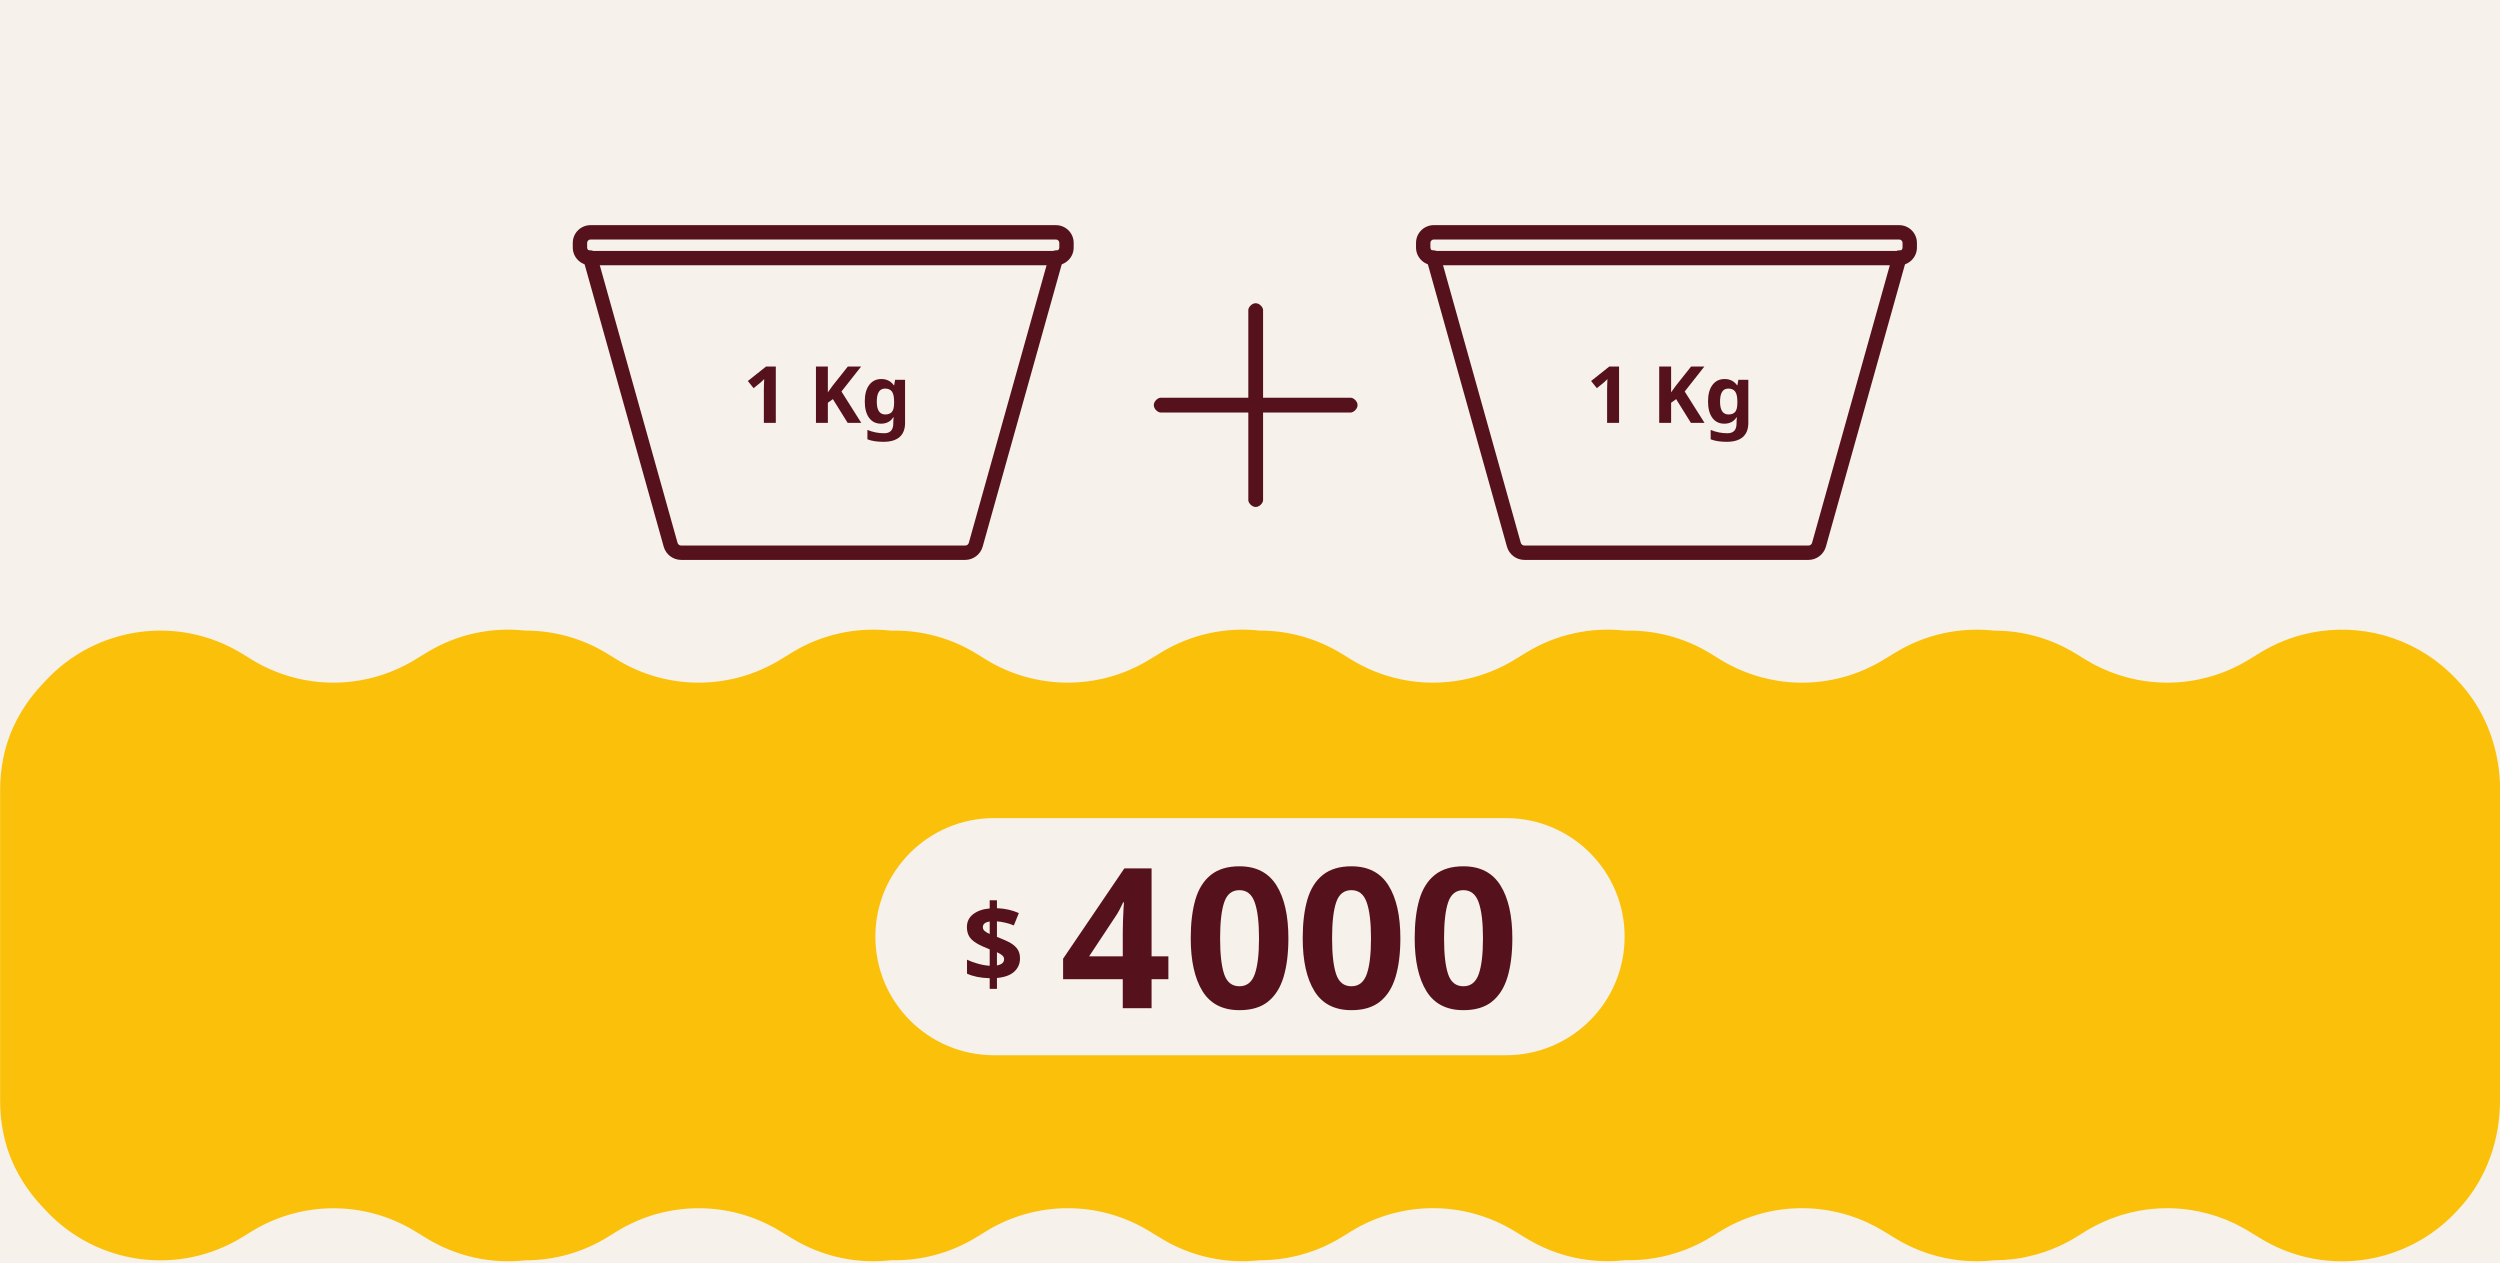
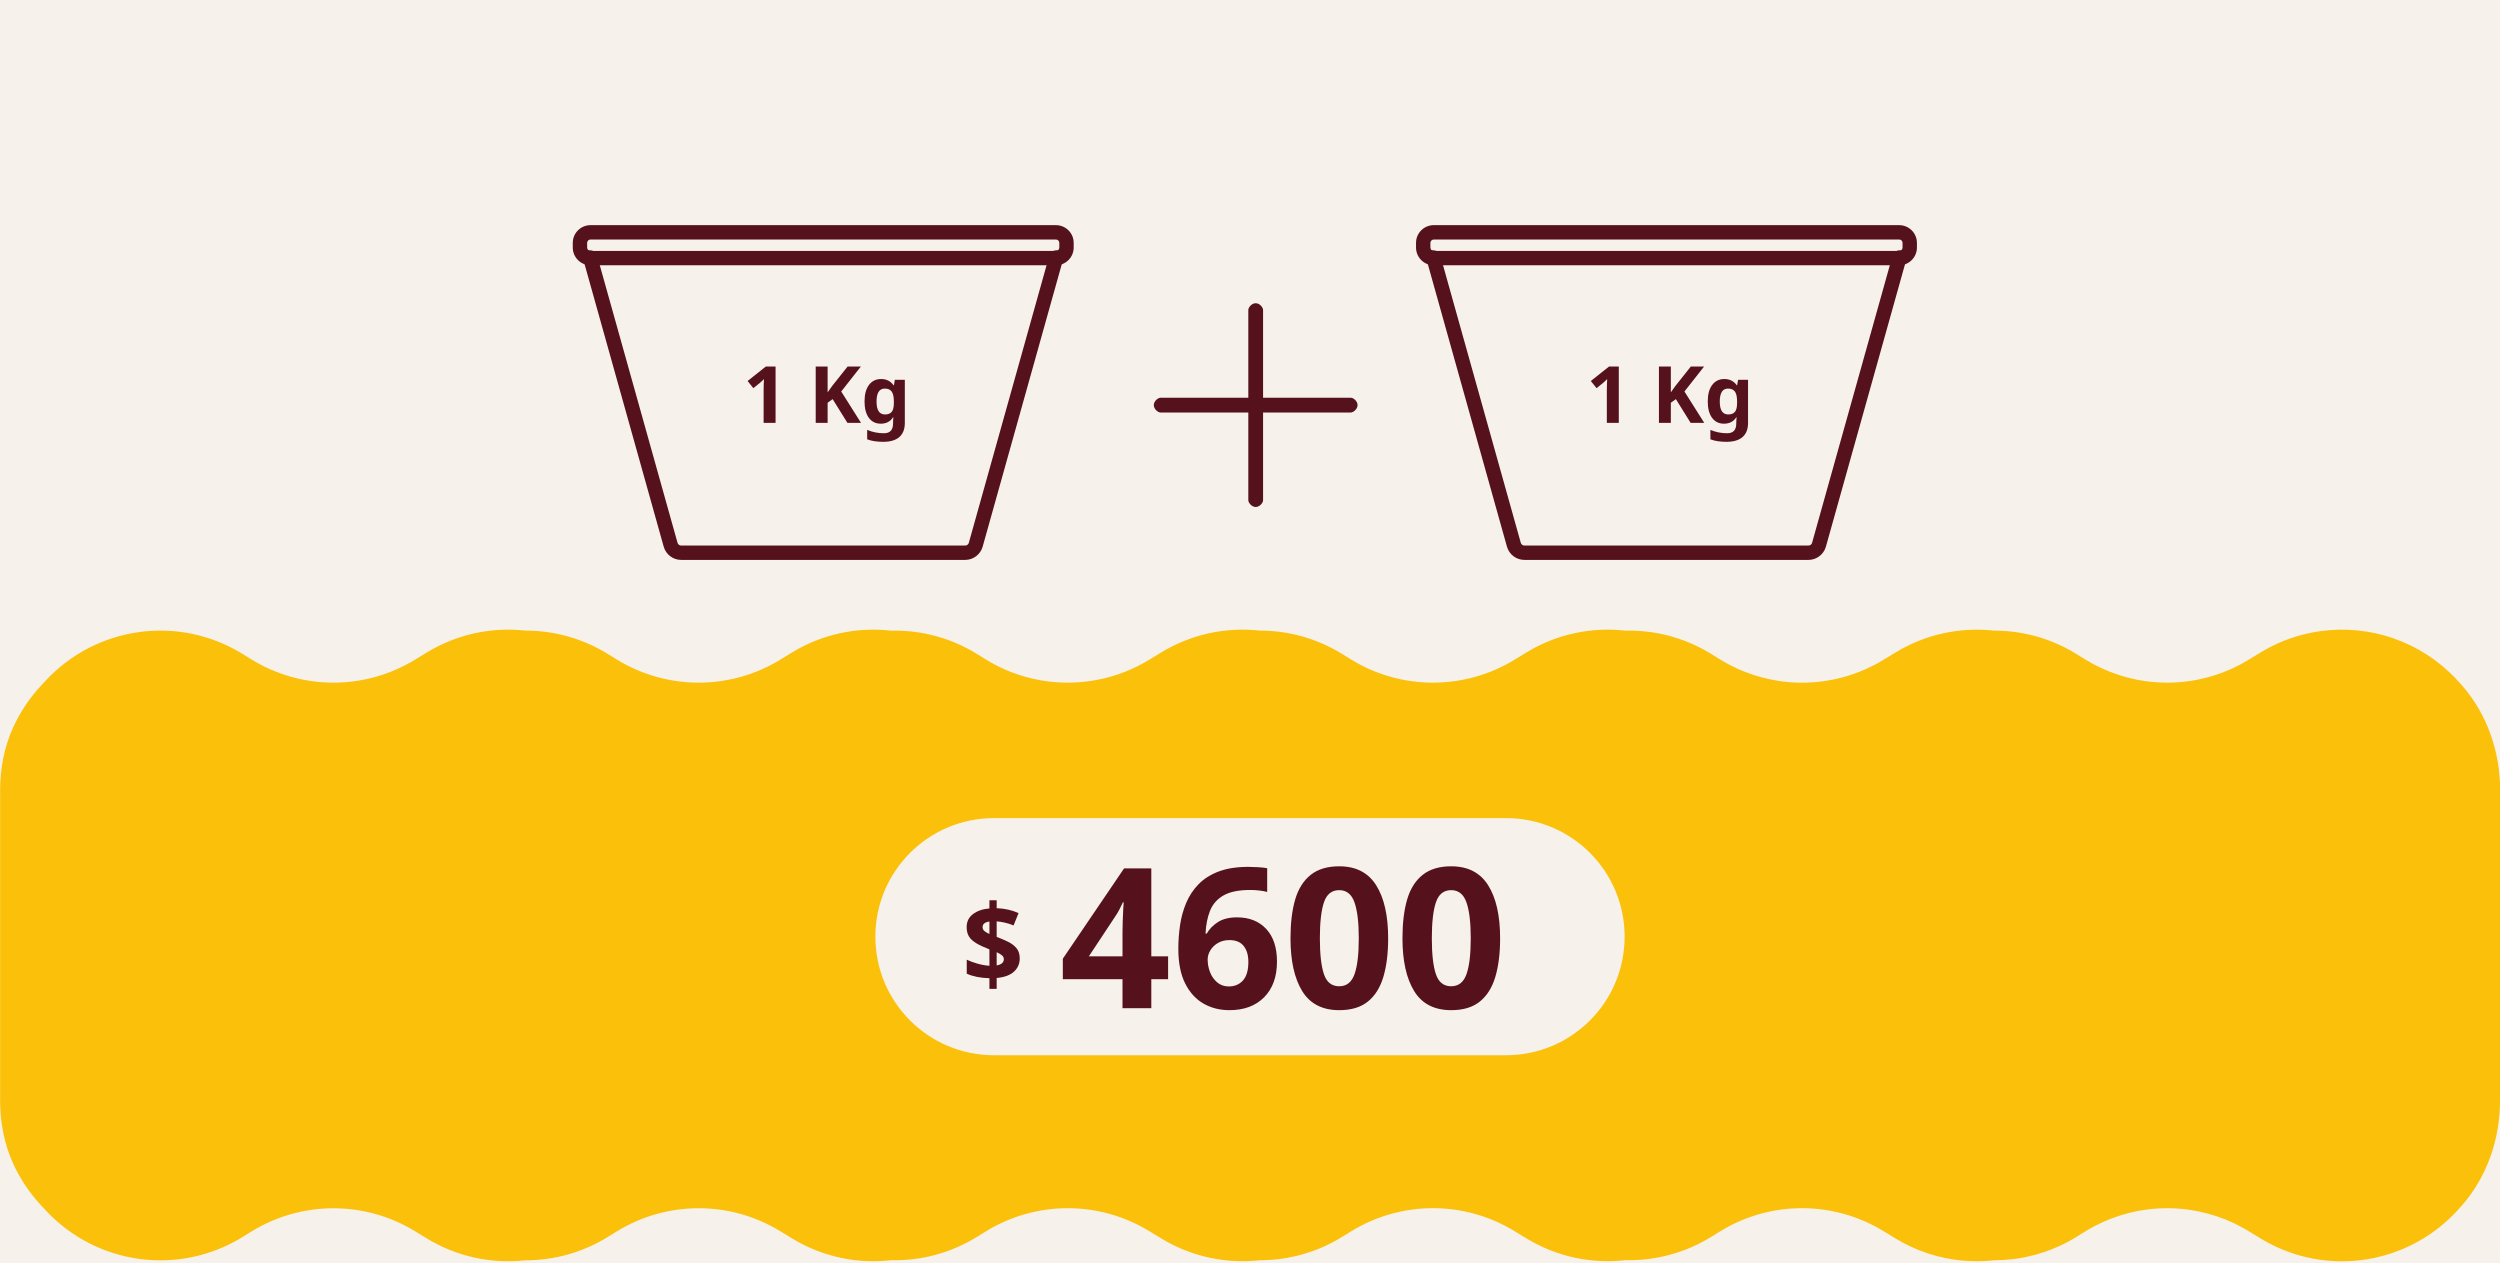
<svg xmlns="http://www.w3.org/2000/svg" id="Capa_1" data-name="Capa 1" viewBox="0 0 830 419.32">
  <defs>
    <style>
      .cls-1 {
        font-size: 64.99px;
      }

-       .cls-1, .cls-2 {
-         font-family: MADETOMMY-Bold, 'MADE TOMMY';
+       .cls-1, .cls-2, .cls-3 {
+         font-weight: 700;
      }

      .cls-1, .cls-2, .cls-3, .cls-4 {
        fill: #55121c;
      }

-       .cls-1, .cls-2, .cls-4 {
-         font-weight: 700;
+       .cls-1, .cls-3 {
+         font-family: MADETOMMY-Bold, 'MADE TOMMY';
      }

      .cls-5 {
        fill: #f6f1ea;
      }

      .cls-6 {
        fill: #fbc009;
      }

-       .cls-7 {
-         letter-spacing: 0em;
-       }
- 
      .cls-2 {
-         font-size: 35.98px;
-       }
- 
-       .cls-4 {
        font-family: PPWoodland-Bold, 'PP Woodland';
        font-size: 26.2px;
      }
+ 
+       .cls-3 {
+         font-size: 35.98px;
+       }
    </style>
  </defs>
-   <rect class="cls-5" x="0" width="830" height="419.32" />
+   <rect class="cls-5" x="0" y="0" width="830" height="419.32" />
  <path class="cls-6" d="M830,262.33v103.15c0,12.72-4.3,25.18-12.64,34.74-.43,.49-.87,.98-1.33,1.47l-.62,.66c-13.35,14.19-33.05,19.44-51.09,14.69-.16-.04-.33-.08-.49-.13-.37-.1-.74-.21-1.1-.32-.23-.07-.46-.14-.68-.21-.33-.1-.65-.2-.98-.31-.29-.1-.58-.2-.87-.3-.27-.1-.54-.19-.8-.29-.56-.21-1.12-.43-1.68-.66,0,0,0,0,0,0-2.49-1.03-4.93-2.27-7.29-3.71l-3.82-2.33c-.52-.32-1.04-.63-1.57-.92-.8-.45-1.59-.87-2.4-1.28-.27-.13-.54-.27-.81-.4-.82-.39-1.64-.75-2.47-1.1-.28-.11-.55-.22-.83-.34-3.61-1.42-7.34-2.42-11.12-3.01-4.97-.77-10.02-.8-14.99-.12-.88,.12-1.76,.27-2.64,.43-.29,.06-.58,.12-.88,.18-.58,.12-1.17,.25-1.75,.4-.87,.21-1.73,.45-2.6,.71-.36,.11-.71,.22-1.07,.34-.43,.14-.85,.28-1.27,.43-.15,.05-.3,.1-.45,.16-.49,.18-.98,.37-1.46,.56-.56,.22-1.12,.46-1.67,.7-2.22,.98-4.38,2.11-6.48,3.41l-2.71,1.68c-1.95,1.21-3.96,2.28-6.01,3.2-1.56,.7-3.15,1.33-4.75,1.87-1.99,.67-4.02,1.22-6.05,1.64-.37,.08-.74,.15-1.11,.22-.44,.08-.88,.15-1.32,.22-.15,.03-.29,.05-.43,.07-.51,.08-1.01,.14-1.53,.21-2.07,.24-4.15,.37-6.22,.37-.96,.11-1.93,.18-2.9,.24-2.97,.16-5.97,.07-8.94-.28,0,0,0,0,0,0-1.44-.18-2.89-.41-4.33-.7-.86-.18-1.73-.38-2.59-.6-.86-.22-1.71-.47-2.55-.74-2.36-.74-4.68-1.66-6.95-2.75-.73-.35-1.44-.72-2.16-1.1h0c-.8-.44-1.6-.9-2.39-1.38l-3.82-2.33c-.78-.48-1.57-.93-2.37-1.36-.27-.14-.53-.28-.8-.43-.8-.42-1.62-.81-2.43-1.19-.28-.12-.55-.25-.83-.37-.82-.36-1.66-.69-2.49-1.01-3.07-1.15-6.22-1.99-9.42-2.54-.58-.1-1.16-.19-1.74-.27-2.33-.32-4.68-.48-7.03-.48-.29,0-.59,0-.88,0-.26,0-.52,0-.77,.02-.71,.02-1.43,.06-2.14,.11-.21,.02-.43,.03-.64,.05-.59,.05-1.18,.11-1.77,.18-.32,.03-.63,.08-.95,.12-.55,.08-1.1,.16-1.66,.26-.6,.1-1.2,.22-1.8,.34-5.84,1.22-11.51,3.46-16.76,6.71l-2.71,1.68c-8.83,5.47-18.75,8-28.55,7.78-11.19,1.28-22.8-1.06-32.98-7.29l-3.82-2.33c-16.75-10.24-37.78-10.18-54.48,.17l-2.71,1.68c-8.49,5.26-17.99,7.81-27.42,7.8-11.13,1.23-22.68-1.11-32.82-7.31l-3.82-2.33c-16.75-10.24-37.78-10.18-54.48,.17l-2.71,1.68c-8.83,5.47-18.75,8-28.55,7.78-11.19,1.28-22.8-1.06-32.98-7.29l-3.82-2.33c-16.75-10.24-37.78-10.18-54.48,.17l-2.71,1.68c-8.49,5.26-17.99,7.81-27.42,7.8-11.14,1.23-22.69-1.11-32.82-7.31l-3.82-2.33c-16.75-10.24-37.78-10.18-54.48,.17l-2.71,1.68c-21.13,13.1-48.52,9.41-65.47-8.83l-1.48-1.59c-3.88-4.17-6.95-8.8-9.22-13.72-3.04-6.58-4.41-13.81-4.41-21.07v-103.05c0-7.26,1.38-14.49,4.41-21.07,2.27-4.91,5.34-9.55,9.22-13.72l1.48-1.59c16.96-18.23,44.34-21.92,65.47-8.83l2.71,1.68c16.69,10.34,37.72,10.41,54.48,.16l3.82-2.33c10.13-6.19,21.68-8.54,32.82-7.31,9.43-.01,18.92,2.54,27.42,7.8l2.71,1.68c16.69,10.34,37.72,10.41,54.48,.17l3.82-2.34c10.18-6.23,21.8-8.56,32.98-7.29,9.8-.23,19.72,2.3,28.55,7.78l2.71,1.68c16.69,10.34,37.72,10.41,54.48,.16l3.82-2.33c10.14-6.19,21.68-8.54,32.82-7.31,9.43-.01,18.93,2.54,27.42,7.8l2.71,1.68c16.69,10.34,37.72,10.41,54.48,.17l3.82-2.34c10.18-6.23,21.8-8.56,32.98-7.29,9.8-.23,19.72,2.3,28.55,7.78l2.71,1.68c5.13,3.18,10.67,5.39,16.37,6.62,.91,.2,1.82,.37,2.73,.52,.25,.04,.49,.08,.74,.12,.44,.06,.88,.12,1.32,.18,.46,.06,.92,.1,1.38,.15,.23,.03,.46,.04,.69,.06,.23,.02,.46,.04,.69,.05,.61,.04,1.23,.07,1.84,.09,.24,0,.49,.01,.73,.02,.29,0,.58,0,.87,0,9.39,0,18.79-2.54,27.12-7.64l3.82-2.33c10.14-6.19,21.68-8.54,32.82-7.31,2.37,0,4.75,.15,7.12,.48,.58,.08,1.17,.17,1.75,.27,.58,.1,1.17,.21,1.75,.33,3.49,.72,6.93,1.81,10.27,3.28,.55,.24,1.11,.5,1.66,.77,.55,.27,1.1,.54,1.64,.83,1.09,.57,2.16,1.19,3.22,1.84l2.71,1.68c.79,.49,1.58,.95,2.39,1.39,.27,.15,.54,.29,.8,.43,.81,.43,1.63,.83,2.46,1.21,3.59,1.65,7.31,2.87,11.1,3.67,.54,.11,1.08,.21,1.62,.31,5.3,.93,10.7,1.04,16.02,.31,.58-.08,1.17-.17,1.75-.27,3.19-.55,6.35-1.4,9.41-2.54,.83-.31,1.67-.65,2.49-1.01,.28-.12,.55-.25,.83-.37,.82-.37,1.63-.77,2.43-1.19,.27-.14,.54-.28,.8-.43,.8-.43,1.59-.89,2.37-1.36l3.82-2.34c1.31-.8,2.65-1.54,4.01-2.21,.54-.27,1.09-.53,1.64-.78,.55-.25,1.1-.49,1.65-.71,.28-.12,.55-.23,.84-.34,.55-.21,1.11-.43,1.67-.62h0c.53-.19,1.05-.36,1.58-.53,.25-.08,.49-.15,.74-.23,.28-.08,.55-.16,.83-.24,.3-.09,.6-.17,.91-.25,.2-.05,.4-.1,.6-.15,1.78-.45,3.57-.8,5.38-1.05,.01,0,.02,0,.04,0,16.31-2.29,33.23,3.26,45.12,15.89l.62,.66c.46,.48,.9,.97,1.33,1.47,8.34,9.55,12.64,22.02,12.64,34.74Z" />
  <rect class="cls-5" x="290.62" y="271.61" width="248.76" height="78.73" rx="39.37" ry="39.37" />
  <g>
-     <text class="cls-2" transform="translate(319.47 326.21)">
+     <text class="cls-3" transform="translate(319.38 326.21)">
      <tspan x="0" y="0">$</tspan>
    </text>
-     <text class="cls-1" transform="translate(351.84 334.72)">
-       <tspan class="cls-7" x="0" y="0">4</tspan>
-       <tspan x="41.14" y="0">000</tspan>
+     <text class="cls-1" transform="translate(351.75 334.72)">
+       <tspan x="0" y="0">4600</tspan>
    </text>
  </g>
  <g>
    <g>
      <g>
        <g>
-           <path class="cls-3" d="M320.47,185.89h-94.33c-2.68,0-5.06-1.8-5.79-4.39l-26.71-95.36c-.36-1.27,.38-2.58,1.65-2.94,1.26-.35,2.58,.38,2.94,1.65l26.71,95.36c.15,.53,.64,.91,1.19,.91h94.33c.55,0,1.05-.37,1.19-.91l26.71-95.36c.36-1.27,1.69-2,2.94-1.65,1.27,.35,2.01,1.67,1.65,2.94l-26.71,95.36c-.73,2.58-3.11,4.39-5.79,4.39Z" />
-           <path class="cls-3" d="M350.58,88.07H196.04c-3.24,0-5.88-2.64-5.88-5.88v-1.56c0-3.24,2.64-5.88,5.88-5.88h154.54c3.24,0,5.88,2.64,5.88,5.88v1.56c0,3.24-2.64,5.88-5.88,5.88Zm-154.54-8.55c-.61,0-1.11,.5-1.11,1.11v1.56c0,.61,.5,1.11,1.11,1.11h154.54c.61,0,1.11-.5,1.11-1.11v-1.56c0-.61-.5-1.11-1.11-1.11H196.04Z" />
+           <path class="cls-4" d="M320.47,185.89h-94.33c-2.68,0-5.06-1.8-5.79-4.39l-26.71-95.36c-.36-1.27,.38-2.58,1.65-2.94,1.26-.35,2.58,.38,2.94,1.65l26.71,95.36c.15,.53,.64,.91,1.19,.91h94.33c.55,0,1.05-.37,1.19-.91l26.71-95.36c.36-1.27,1.69-2,2.94-1.65,1.27,.35,2.01,1.67,1.65,2.94l-26.71,95.36c-.73,2.58-3.11,4.39-5.79,4.39Z" />
+           <path class="cls-4" d="M350.58,88.07H196.04c-3.24,0-5.88-2.64-5.88-5.88v-1.56c0-3.24,2.64-5.88,5.88-5.88h154.54c3.24,0,5.88,2.64,5.88,5.88v1.56c0,3.24-2.64,5.88-5.88,5.88Zm-154.54-8.55c-.61,0-1.11,.5-1.11,1.11v1.56c0,.61,.5,1.11,1.11,1.11h154.54c.61,0,1.11-.5,1.11-1.11v-1.56c0-.61-.5-1.11-1.11-1.11H196.04Z" />
        </g>
        <g>
-           <path class="cls-3" d="M600.43,185.89h-94.33c-2.68,0-5.06-1.8-5.79-4.39l-26.71-95.36c-.36-1.27,.38-2.58,1.65-2.94,1.26-.35,2.58,.38,2.94,1.65l26.71,95.36c.15,.53,.64,.91,1.19,.91h94.33c.55,0,1.05-.37,1.19-.91l26.71-95.36c.36-1.27,1.69-2,2.94-1.65,1.27,.35,2.01,1.67,1.65,2.94l-26.71,95.36c-.73,2.58-3.11,4.39-5.79,4.39Z" />
-           <path class="cls-3" d="M630.54,88.07h-154.54c-3.24,0-5.88-2.64-5.88-5.88v-1.56c0-3.24,2.64-5.88,5.88-5.88h154.54c3.24,0,5.88,2.64,5.88,5.88v1.56c0,3.24-2.64,5.88-5.88,5.88Zm-154.54-8.55c-.61,0-1.11,.5-1.11,1.11v1.56c0,.61,.5,1.11,1.11,1.11h154.54c.61,0,1.11-.5,1.11-1.11v-1.56c0-.61-.5-1.11-1.11-1.11h-154.54Z" />
+           <path class="cls-4" d="M600.43,185.89h-94.33c-2.68,0-5.06-1.8-5.79-4.39l-26.71-95.36c-.36-1.27,.38-2.58,1.65-2.94,1.26-.35,2.58,.38,2.94,1.65l26.71,95.36c.15,.53,.64,.91,1.19,.91h94.33c.55,0,1.05-.37,1.19-.91l26.71-95.36c.36-1.27,1.69-2,2.94-1.65,1.27,.35,2.01,1.67,1.65,2.94l-26.71,95.36c-.73,2.58-3.11,4.39-5.79,4.39Z" />
+           <path class="cls-4" d="M630.54,88.07h-154.54c-3.24,0-5.88-2.64-5.88-5.88v-1.56c0-3.24,2.64-5.88,5.88-5.88h154.54c3.24,0,5.88,2.64,5.88,5.88v1.56c0,3.24-2.64,5.88-5.88,5.88Zm-154.54-8.55c-.61,0-1.11,.5-1.11,1.11v1.56c0,.61,.5,1.11,1.11,1.11h154.54c.61,0,1.11-.5,1.11-1.11v-1.56c0-.61-.5-1.11-1.11-1.11h-154.54Z" />
        </g>
      </g>
      <g>
-         <path class="cls-3" d="M416.89,168.32c-1.35,0-2.45-1.43-2.45-2.22v-63.21c0-.79,1.09-2.22,2.45-2.22s2.45,1.43,2.45,2.22v63.21c0,.79-1.09,2.22-2.45,2.22Z" />
-         <path class="cls-3" d="M450.71,134.5c0,1.35-1.43,2.45-2.22,2.45h-63.21c-.79,0-2.22-1.09-2.22-2.45s1.43-2.45,2.22-2.45h63.21c.79,0,2.22,1.09,2.22,2.45Z" />
+         <path class="cls-4" d="M416.89,168.32c-1.35,0-2.45-1.43-2.45-2.22v-63.21c0-.79,1.09-2.22,2.45-2.22s2.45,1.43,2.45,2.22v63.21c0,.79-1.09,2.22-2.45,2.22Z" />
+         <path class="cls-4" d="M450.71,134.5c0,1.35-1.43,2.45-2.22,2.45h-63.21c-.79,0-2.22-1.09-2.22-2.45s1.43-2.45,2.22-2.45h63.21c.79,0,2.22,1.09,2.22,2.45Z" />
      </g>
    </g>
-     <text class="cls-4" transform="translate(246.74 140.4)">
+     <text class="cls-2" transform="translate(246.66 140.4)">
      <tspan x="0" y="0">1 Kg</tspan>
    </text>
-     <text class="cls-4" transform="translate(526.7 140.4)">
+     <text class="cls-2" transform="translate(526.61 140.4)">
      <tspan x="0" y="0">1 Kg</tspan>
    </text>
  </g>
</svg>
